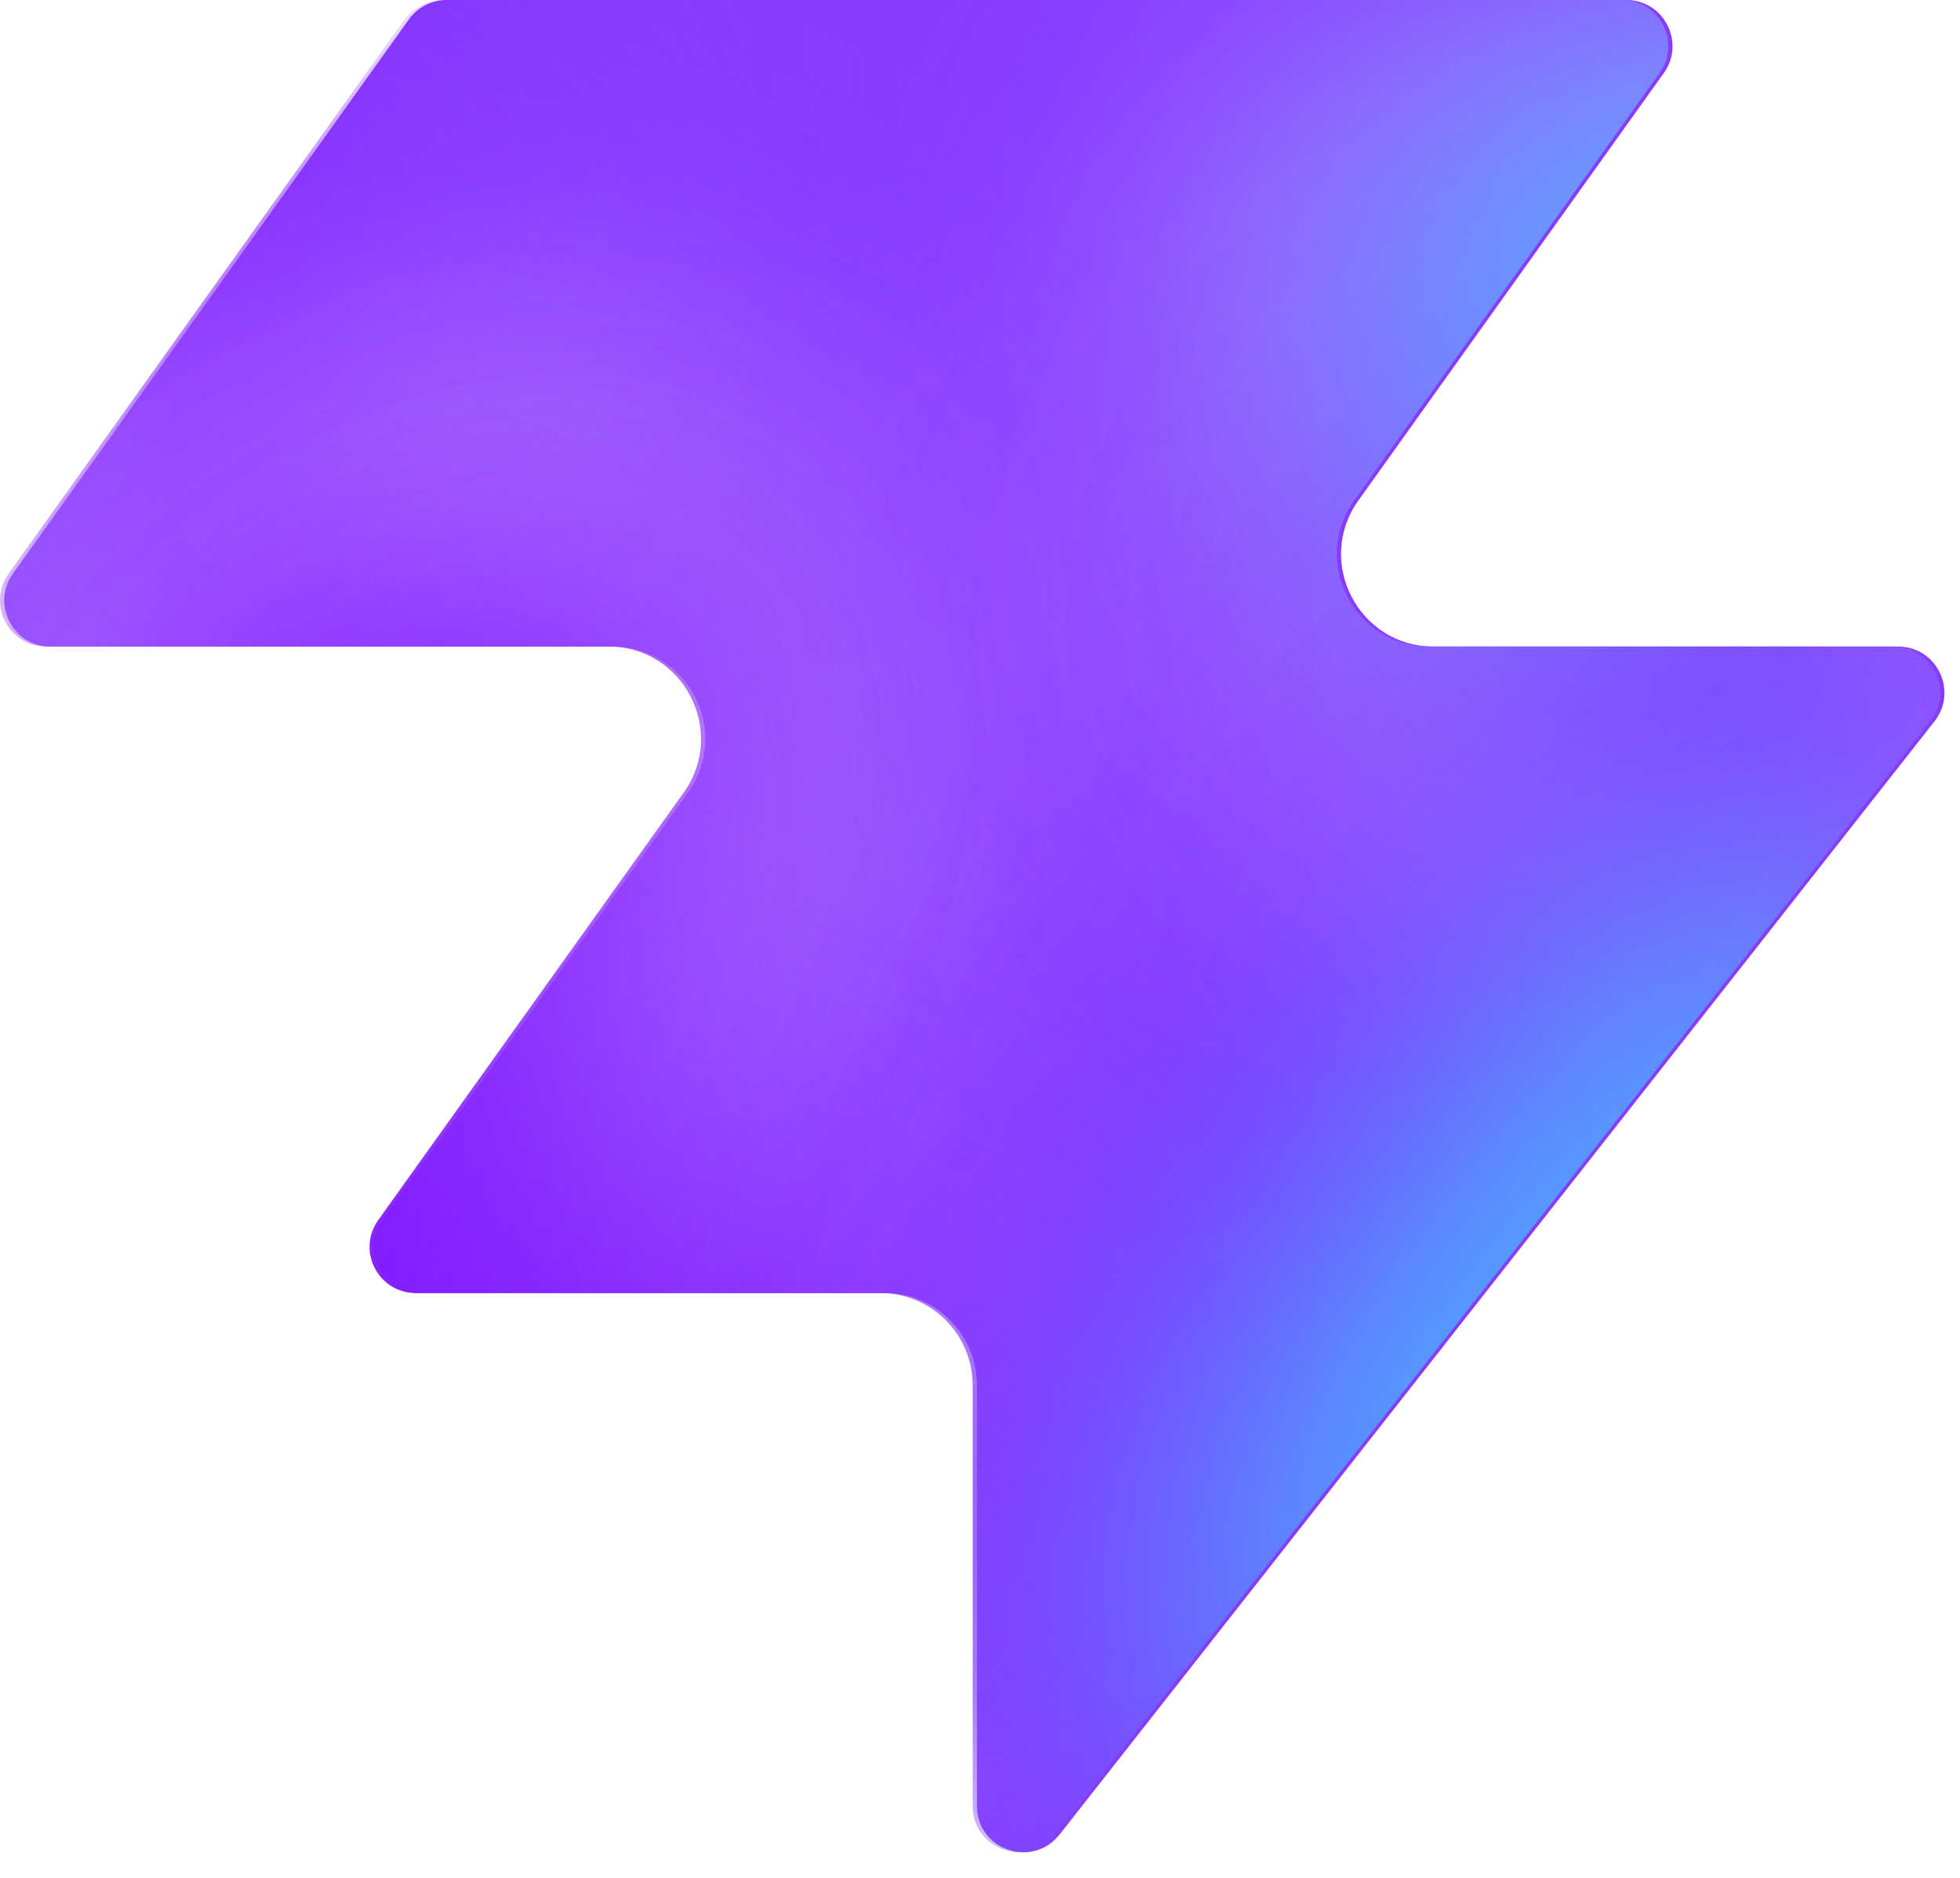
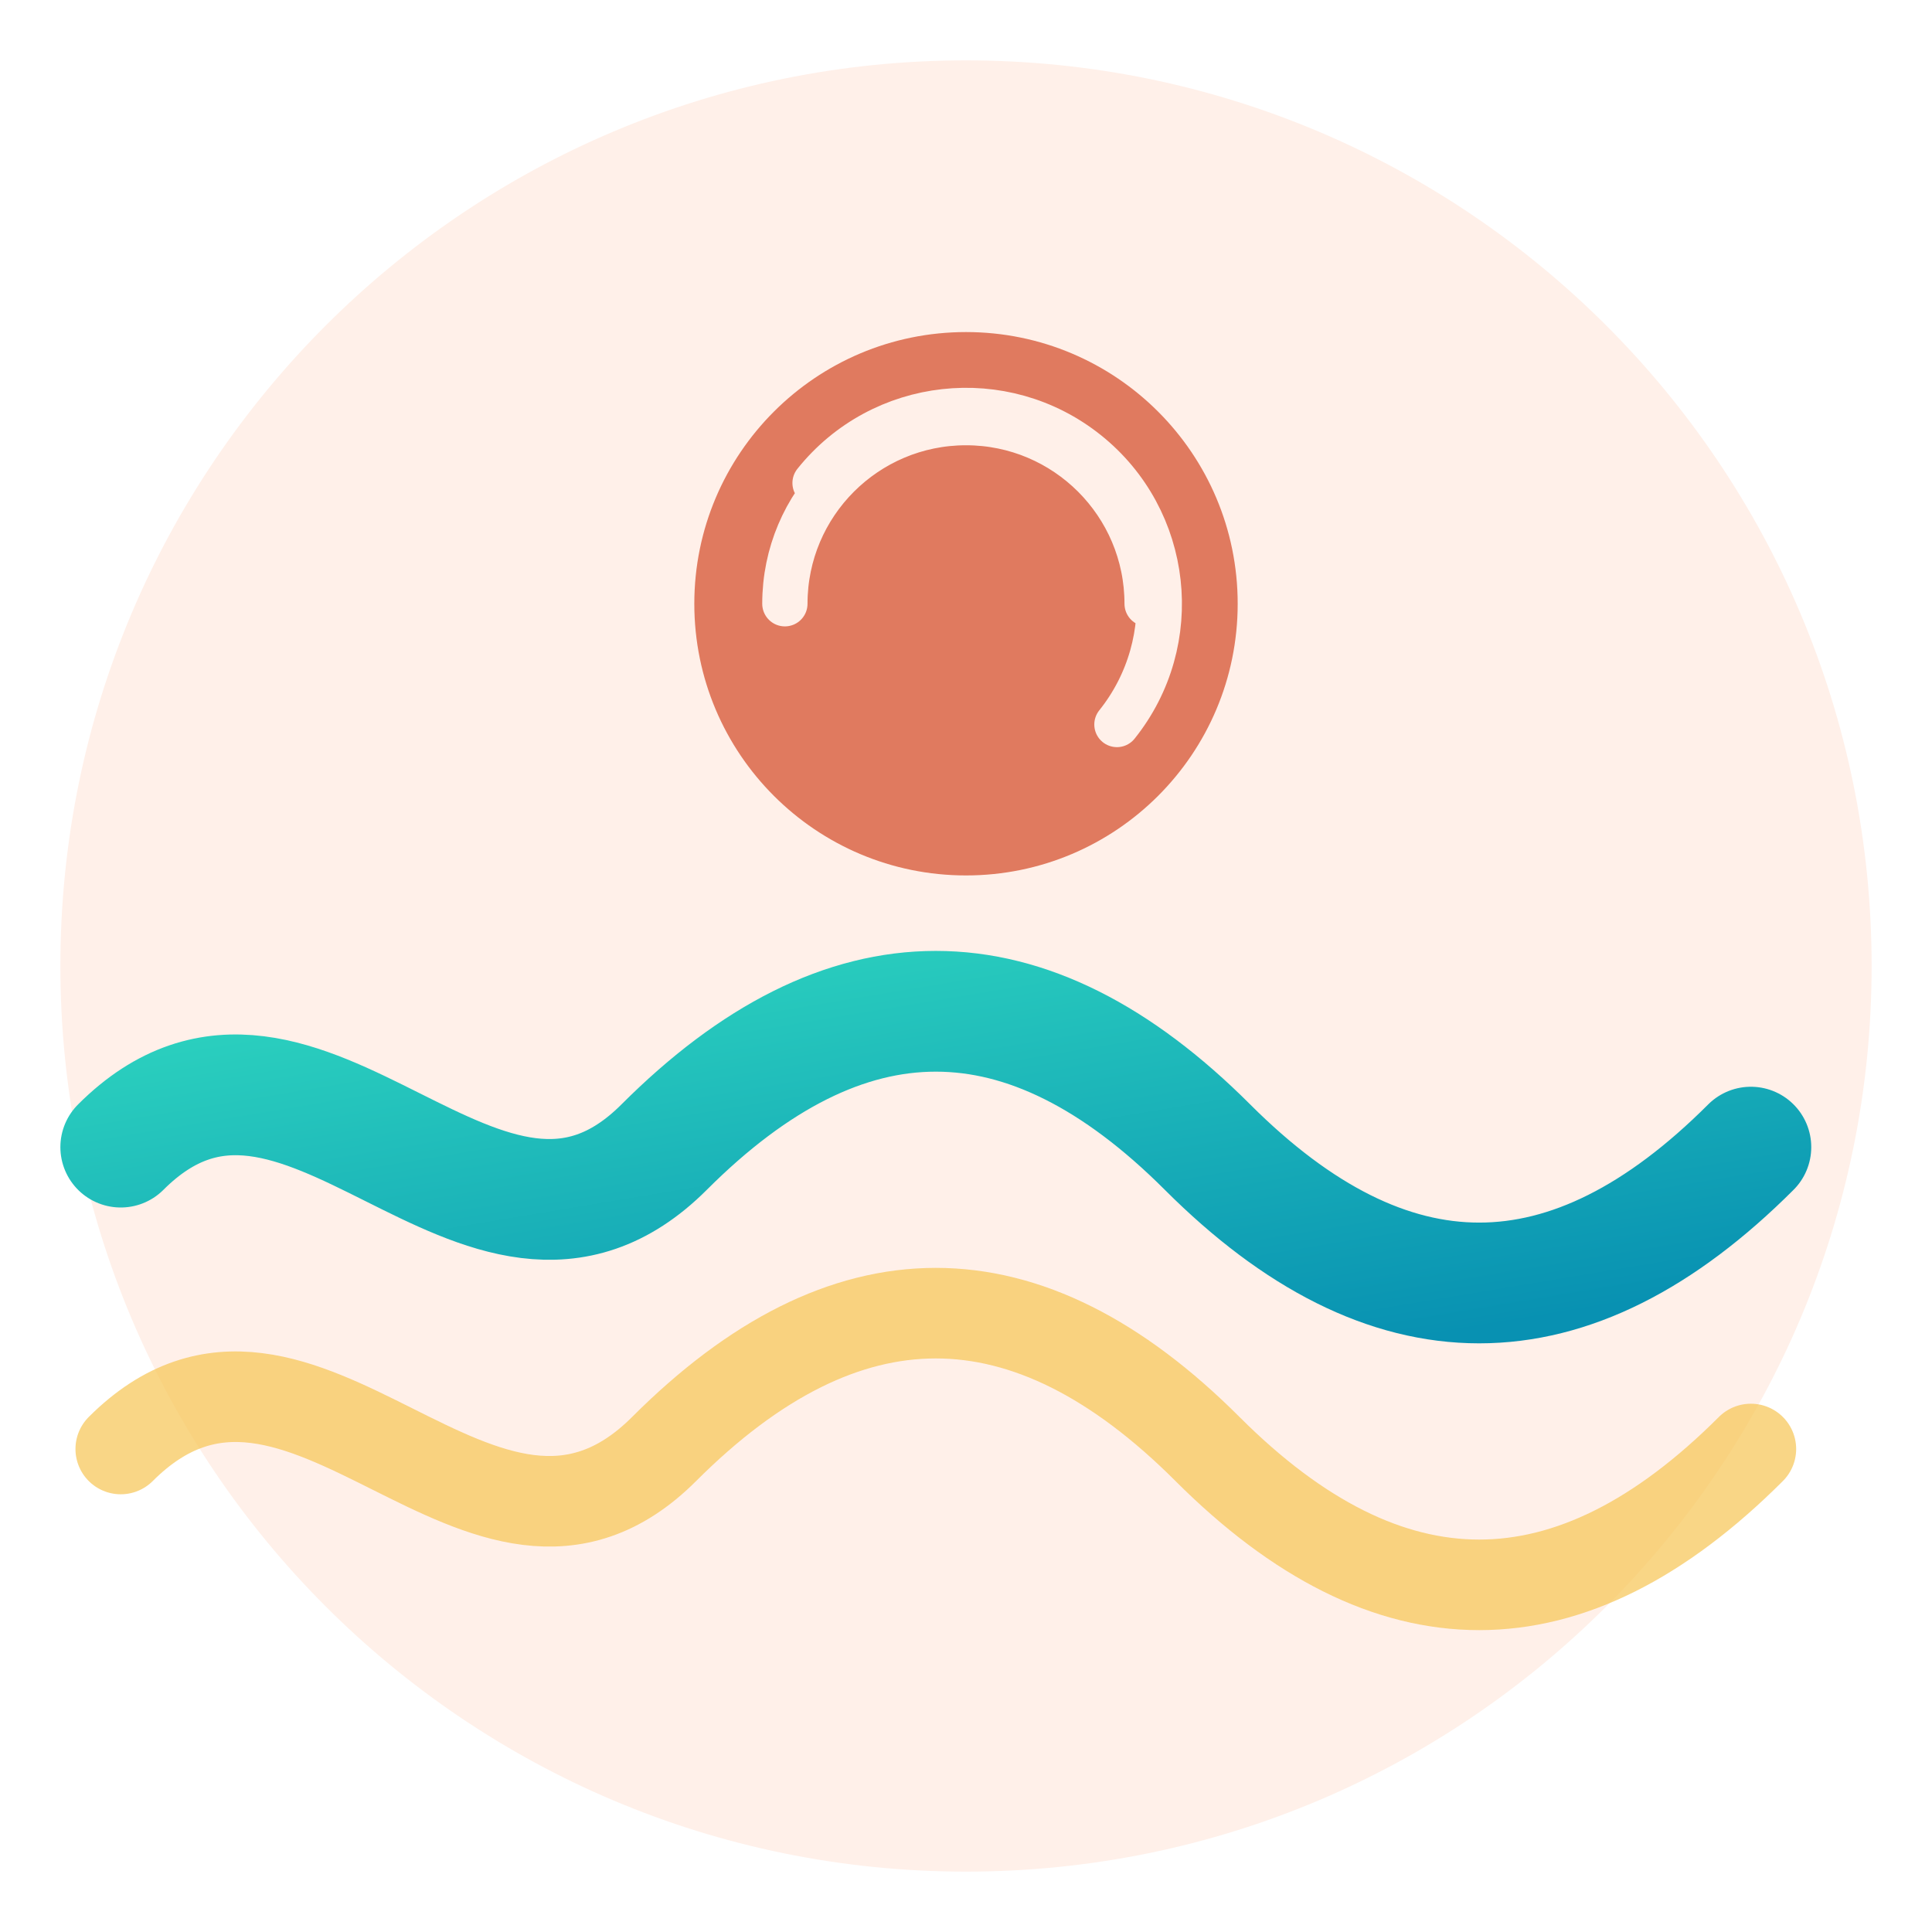
- <svg xmlns="http://www.w3.org/2000/svg" width="48" height="46" fill="none" viewBox="0 0 48 46">
-   <path fill="#863bff" d="M25.946 44.938c-.664.845-2.021.375-2.021-.698V33.937a2.26 2.26 0 0 0-2.262-2.262H10.287c-.92 0-1.456-1.04-.92-1.788l7.48-10.471c1.07-1.497 0-3.578-1.842-3.578H1.237c-.92 0-1.456-1.04-.92-1.788L10.013.474c.214-.297.556-.474.92-.474h28.894c.92 0 1.456 1.04.92 1.788l-7.48 10.471c-1.07 1.498 0 3.579 1.842 3.579h11.377c.943 0 1.473 1.088.89 1.83L25.947 44.94z" style="fill:#863bff;fill:color(display-p3 .525 .23 1);fill-opacity:1" />
-   <mask id="a" width="48" height="46" x="0" y="0" maskUnits="userSpaceOnUse" style="mask-type:alpha">
-     <path fill="#000" d="M25.842 44.938c-.664.844-2.021.375-2.021-.698V33.937a2.26 2.26 0 0 0-2.262-2.262H10.183c-.92 0-1.456-1.04-.92-1.788l7.48-10.471c1.07-1.498 0-3.579-1.842-3.579H1.133c-.92 0-1.456-1.04-.92-1.787L9.91.473c.214-.297.556-.474.92-.474h28.894c.92 0 1.456 1.04.92 1.788l-7.48 10.471c-1.07 1.498 0 3.578 1.842 3.578h11.377c.943 0 1.473 1.088.89 1.832L25.843 44.94z" style="fill:#000;fill-opacity:1" />
-   </mask>
-   <g mask="url(#a)">
-     <g filter="url(#b)">
-       <ellipse cx="5.508" cy="14.704" fill="#ede6ff" rx="5.508" ry="14.704" style="fill:#ede6ff;fill:color(display-p3 .927 .903 1);fill-opacity:1" transform="matrix(.00324 1 1 -.00324 -4.47 31.516)" />
-     </g>
-     <g filter="url(#c)">
-       <ellipse cx="10.399" cy="29.851" fill="#ede6ff" rx="10.399" ry="29.851" style="fill:#ede6ff;fill:color(display-p3 .927 .903 1);fill-opacity:1" transform="matrix(.00324 1 1 -.00324 -39.328 7.883)" />
-     </g>
-     <g filter="url(#d)">
-       <ellipse cx="5.508" cy="30.487" fill="#7e14ff" rx="5.508" ry="30.487" style="fill:#7e14ff;fill:color(display-p3 .492 .077 1);fill-opacity:1" transform="rotate(89.814 -25.913 -14.639)scale(1 -1)" />
-     </g>
-     <g filter="url(#e)">
-       <ellipse cx="5.508" cy="30.599" fill="#7e14ff" rx="5.508" ry="30.599" style="fill:#7e14ff;fill:color(display-p3 .492 .077 1);fill-opacity:1" transform="rotate(89.814 -32.644 -3.334)scale(1 -1)" />
-     </g>
-     <g filter="url(#f)">
-       <ellipse cx="5.508" cy="30.599" fill="#7e14ff" rx="5.508" ry="30.599" style="fill:#7e14ff;fill:color(display-p3 .492 .077 1);fill-opacity:1" transform="matrix(.00324 1 1 -.00324 -34.34 30.47)" />
-     </g>
-     <g filter="url(#g)">
-       <ellipse cx="14.072" cy="22.078" fill="#ede6ff" rx="14.072" ry="22.078" style="fill:#ede6ff;fill:color(display-p3 .927 .903 1);fill-opacity:1" transform="rotate(93.35 24.506 48.493)scale(-1 1)" />
-     </g>
-     <g filter="url(#h)">
-       <ellipse cx="3.47" cy="21.501" fill="#7e14ff" rx="3.47" ry="21.501" style="fill:#7e14ff;fill:color(display-p3 .492 .077 1);fill-opacity:1" transform="rotate(89.009 28.708 47.59)scale(-1 1)" />
-     </g>
-     <g filter="url(#i)">
-       <ellipse cx="3.47" cy="21.501" fill="#7e14ff" rx="3.47" ry="21.501" style="fill:#7e14ff;fill:color(display-p3 .492 .077 1);fill-opacity:1" transform="rotate(89.009 28.708 47.59)scale(-1 1)" />
-     </g>
-     <g filter="url(#j)">
-       <ellipse cx=".387" cy="8.972" fill="#7e14ff" rx="4.407" ry="29.108" style="fill:#7e14ff;fill:color(display-p3 .492 .077 1);fill-opacity:1" transform="rotate(39.51 .387 8.972)" />
-     </g>
-     <g filter="url(#k)">
-       <ellipse cx="47.523" cy="-6.092" fill="#7e14ff" rx="4.407" ry="29.108" style="fill:#7e14ff;fill:color(display-p3 .492 .077 1);fill-opacity:1" transform="rotate(37.892 47.523 -6.092)" />
-     </g>
-     <g filter="url(#l)">
-       <ellipse cx="41.412" cy="6.333" fill="#47bfff" rx="5.971" ry="9.665" style="fill:#47bfff;fill:color(display-p3 .28 .748 1);fill-opacity:1" transform="rotate(37.892 41.412 6.333)" />
-     </g>
-     <g filter="url(#m)">
-       <ellipse cx="-1.879" cy="38.332" fill="#7e14ff" rx="4.407" ry="29.108" style="fill:#7e14ff;fill:color(display-p3 .492 .077 1);fill-opacity:1" transform="rotate(37.892 -1.88 38.332)" />
-     </g>
-     <g filter="url(#n)">
-       <ellipse cx="-1.879" cy="38.332" fill="#7e14ff" rx="4.407" ry="29.108" style="fill:#7e14ff;fill:color(display-p3 .492 .077 1);fill-opacity:1" transform="rotate(37.892 -1.88 38.332)" />
-     </g>
-     <g filter="url(#o)">
-       <ellipse cx="35.651" cy="29.907" fill="#7e14ff" rx="4.407" ry="29.108" style="fill:#7e14ff;fill:color(display-p3 .492 .077 1);fill-opacity:1" transform="rotate(37.892 35.651 29.907)" />
-     </g>
-     <g filter="url(#p)">
-       <ellipse cx="38.418" cy="32.4" fill="#47bfff" rx="5.971" ry="15.297" style="fill:#47bfff;fill:color(display-p3 .28 .748 1);fill-opacity:1" transform="rotate(37.892 38.418 32.4)" />
-     </g>
-   </g>
+ <svg xmlns="http://www.w3.org/2000/svg" viewBox="0 0 64 64">
  <defs>
-     <filter id="b" width="60.045" height="41.654" x="-19.77" y="16.149" color-interpolation-filters="sRGB" filterUnits="userSpaceOnUse">
-       <feFlood flood-opacity="0" result="BackgroundImageFix" />
-       <feBlend in="SourceGraphic" in2="BackgroundImageFix" result="shape" />
-       <feGaussianBlur result="effect1_foregroundBlur_2002_17158" stdDeviation="7.659" />
-     </filter>
-     <filter id="c" width="90.34" height="51.437" x="-54.613" y="-7.533" color-interpolation-filters="sRGB" filterUnits="userSpaceOnUse">
-       <feFlood flood-opacity="0" result="BackgroundImageFix" />
-       <feBlend in="SourceGraphic" in2="BackgroundImageFix" result="shape" />
-       <feGaussianBlur result="effect1_foregroundBlur_2002_17158" stdDeviation="7.659" />
-     </filter>
-     <filter id="d" width="79.355" height="29.4" x="-49.64" y="2.03" color-interpolation-filters="sRGB" filterUnits="userSpaceOnUse">
-       <feFlood flood-opacity="0" result="BackgroundImageFix" />
-       <feBlend in="SourceGraphic" in2="BackgroundImageFix" result="shape" />
-       <feGaussianBlur result="effect1_foregroundBlur_2002_17158" stdDeviation="4.596" />
-     </filter>
-     <filter id="e" width="79.579" height="29.4" x="-45.045" y="20.029" color-interpolation-filters="sRGB" filterUnits="userSpaceOnUse">
-       <feFlood flood-opacity="0" result="BackgroundImageFix" />
-       <feBlend in="SourceGraphic" in2="BackgroundImageFix" result="shape" />
-       <feGaussianBlur result="effect1_foregroundBlur_2002_17158" stdDeviation="4.596" />
-     </filter>
-     <filter id="f" width="79.579" height="29.4" x="-43.513" y="21.178" color-interpolation-filters="sRGB" filterUnits="userSpaceOnUse">
-       <feFlood flood-opacity="0" result="BackgroundImageFix" />
-       <feBlend in="SourceGraphic" in2="BackgroundImageFix" result="shape" />
-       <feGaussianBlur result="effect1_foregroundBlur_2002_17158" stdDeviation="4.596" />
-     </filter>
-     <filter id="g" width="74.749" height="58.852" x="15.756" y="-17.901" color-interpolation-filters="sRGB" filterUnits="userSpaceOnUse">
-       <feFlood flood-opacity="0" result="BackgroundImageFix" />
-       <feBlend in="SourceGraphic" in2="BackgroundImageFix" result="shape" />
-       <feGaussianBlur result="effect1_foregroundBlur_2002_17158" stdDeviation="7.659" />
-     </filter>
-     <filter id="h" width="61.377" height="25.362" x="23.548" y="2.284" color-interpolation-filters="sRGB" filterUnits="userSpaceOnUse">
-       <feFlood flood-opacity="0" result="BackgroundImageFix" />
-       <feBlend in="SourceGraphic" in2="BackgroundImageFix" result="shape" />
-       <feGaussianBlur result="effect1_foregroundBlur_2002_17158" stdDeviation="4.596" />
-     </filter>
-     <filter id="i" width="61.377" height="25.362" x="23.548" y="2.284" color-interpolation-filters="sRGB" filterUnits="userSpaceOnUse">
-       <feFlood flood-opacity="0" result="BackgroundImageFix" />
-       <feBlend in="SourceGraphic" in2="BackgroundImageFix" result="shape" />
-       <feGaussianBlur result="effect1_foregroundBlur_2002_17158" stdDeviation="4.596" />
-     </filter>
-     <filter id="j" width="56.045" height="63.649" x="-27.636" y="-22.853" color-interpolation-filters="sRGB" filterUnits="userSpaceOnUse">
-       <feFlood flood-opacity="0" result="BackgroundImageFix" />
-       <feBlend in="SourceGraphic" in2="BackgroundImageFix" result="shape" />
-       <feGaussianBlur result="effect1_foregroundBlur_2002_17158" stdDeviation="4.596" />
-     </filter>
-     <filter id="k" width="54.814" height="64.646" x="20.116" y="-38.415" color-interpolation-filters="sRGB" filterUnits="userSpaceOnUse">
-       <feFlood flood-opacity="0" result="BackgroundImageFix" />
-       <feBlend in="SourceGraphic" in2="BackgroundImageFix" result="shape" />
-       <feGaussianBlur result="effect1_foregroundBlur_2002_17158" stdDeviation="4.596" />
-     </filter>
-     <filter id="l" width="33.541" height="35.313" x="24.641" y="-11.323" color-interpolation-filters="sRGB" filterUnits="userSpaceOnUse">
-       <feFlood flood-opacity="0" result="BackgroundImageFix" />
-       <feBlend in="SourceGraphic" in2="BackgroundImageFix" result="shape" />
-       <feGaussianBlur result="effect1_foregroundBlur_2002_17158" stdDeviation="4.596" />
-     </filter>
-     <filter id="m" width="54.814" height="64.646" x="-29.286" y="6.009" color-interpolation-filters="sRGB" filterUnits="userSpaceOnUse">
-       <feFlood flood-opacity="0" result="BackgroundImageFix" />
-       <feBlend in="SourceGraphic" in2="BackgroundImageFix" result="shape" />
-       <feGaussianBlur result="effect1_foregroundBlur_2002_17158" stdDeviation="4.596" />
-     </filter>
-     <filter id="n" width="54.814" height="64.646" x="-29.286" y="6.009" color-interpolation-filters="sRGB" filterUnits="userSpaceOnUse">
-       <feFlood flood-opacity="0" result="BackgroundImageFix" />
-       <feBlend in="SourceGraphic" in2="BackgroundImageFix" result="shape" />
-       <feGaussianBlur result="effect1_foregroundBlur_2002_17158" stdDeviation="4.596" />
-     </filter>
-     <filter id="o" width="54.814" height="64.646" x="8.244" y="-2.416" color-interpolation-filters="sRGB" filterUnits="userSpaceOnUse">
-       <feFlood flood-opacity="0" result="BackgroundImageFix" />
-       <feBlend in="SourceGraphic" in2="BackgroundImageFix" result="shape" />
-       <feGaussianBlur result="effect1_foregroundBlur_2002_17158" stdDeviation="4.596" />
-     </filter>
-     <filter id="p" width="39.409" height="43.623" x="18.713" y="10.588" color-interpolation-filters="sRGB" filterUnits="userSpaceOnUse">
-       <feFlood flood-opacity="0" result="BackgroundImageFix" />
-       <feBlend in="SourceGraphic" in2="BackgroundImageFix" result="shape" />
-       <feGaussianBlur result="effect1_foregroundBlur_2002_17158" stdDeviation="4.596" />
-     </filter>
+     <linearGradient id="luvia-wave" x1="0" y1="0" x2="1" y2="1">
+       <stop offset="0%" stop-color="#2dd4bf" />
+       <stop offset="100%" stop-color="#0891b2" />
+     </linearGradient>
  </defs>
+   <circle cx="32" cy="32" r="30" fill="#fff0e9" />
+   <path d="M4 38c6-6 12 6 18 0s12-6 18 0 12 6 18 0" fill="none" stroke="url(#luvia-wave)" stroke-width="4" stroke-linecap="round" />
+   <path d="M4 48c6-6 12 6 18 0s12-6 18 0 12 6 18 0" fill="none" stroke="#f6c453" stroke-width="3" stroke-linecap="round" opacity="0.7" />
+   <circle cx="32" cy="20" r="9" fill="#e07a5f" />
+   <path d="M26 20a6 6 0 0 1 12 0M27 16a6 6 0 0 1 10 8" fill="none" stroke="#fff0e9" stroke-width="1.5" stroke-linecap="round" />
</svg>
